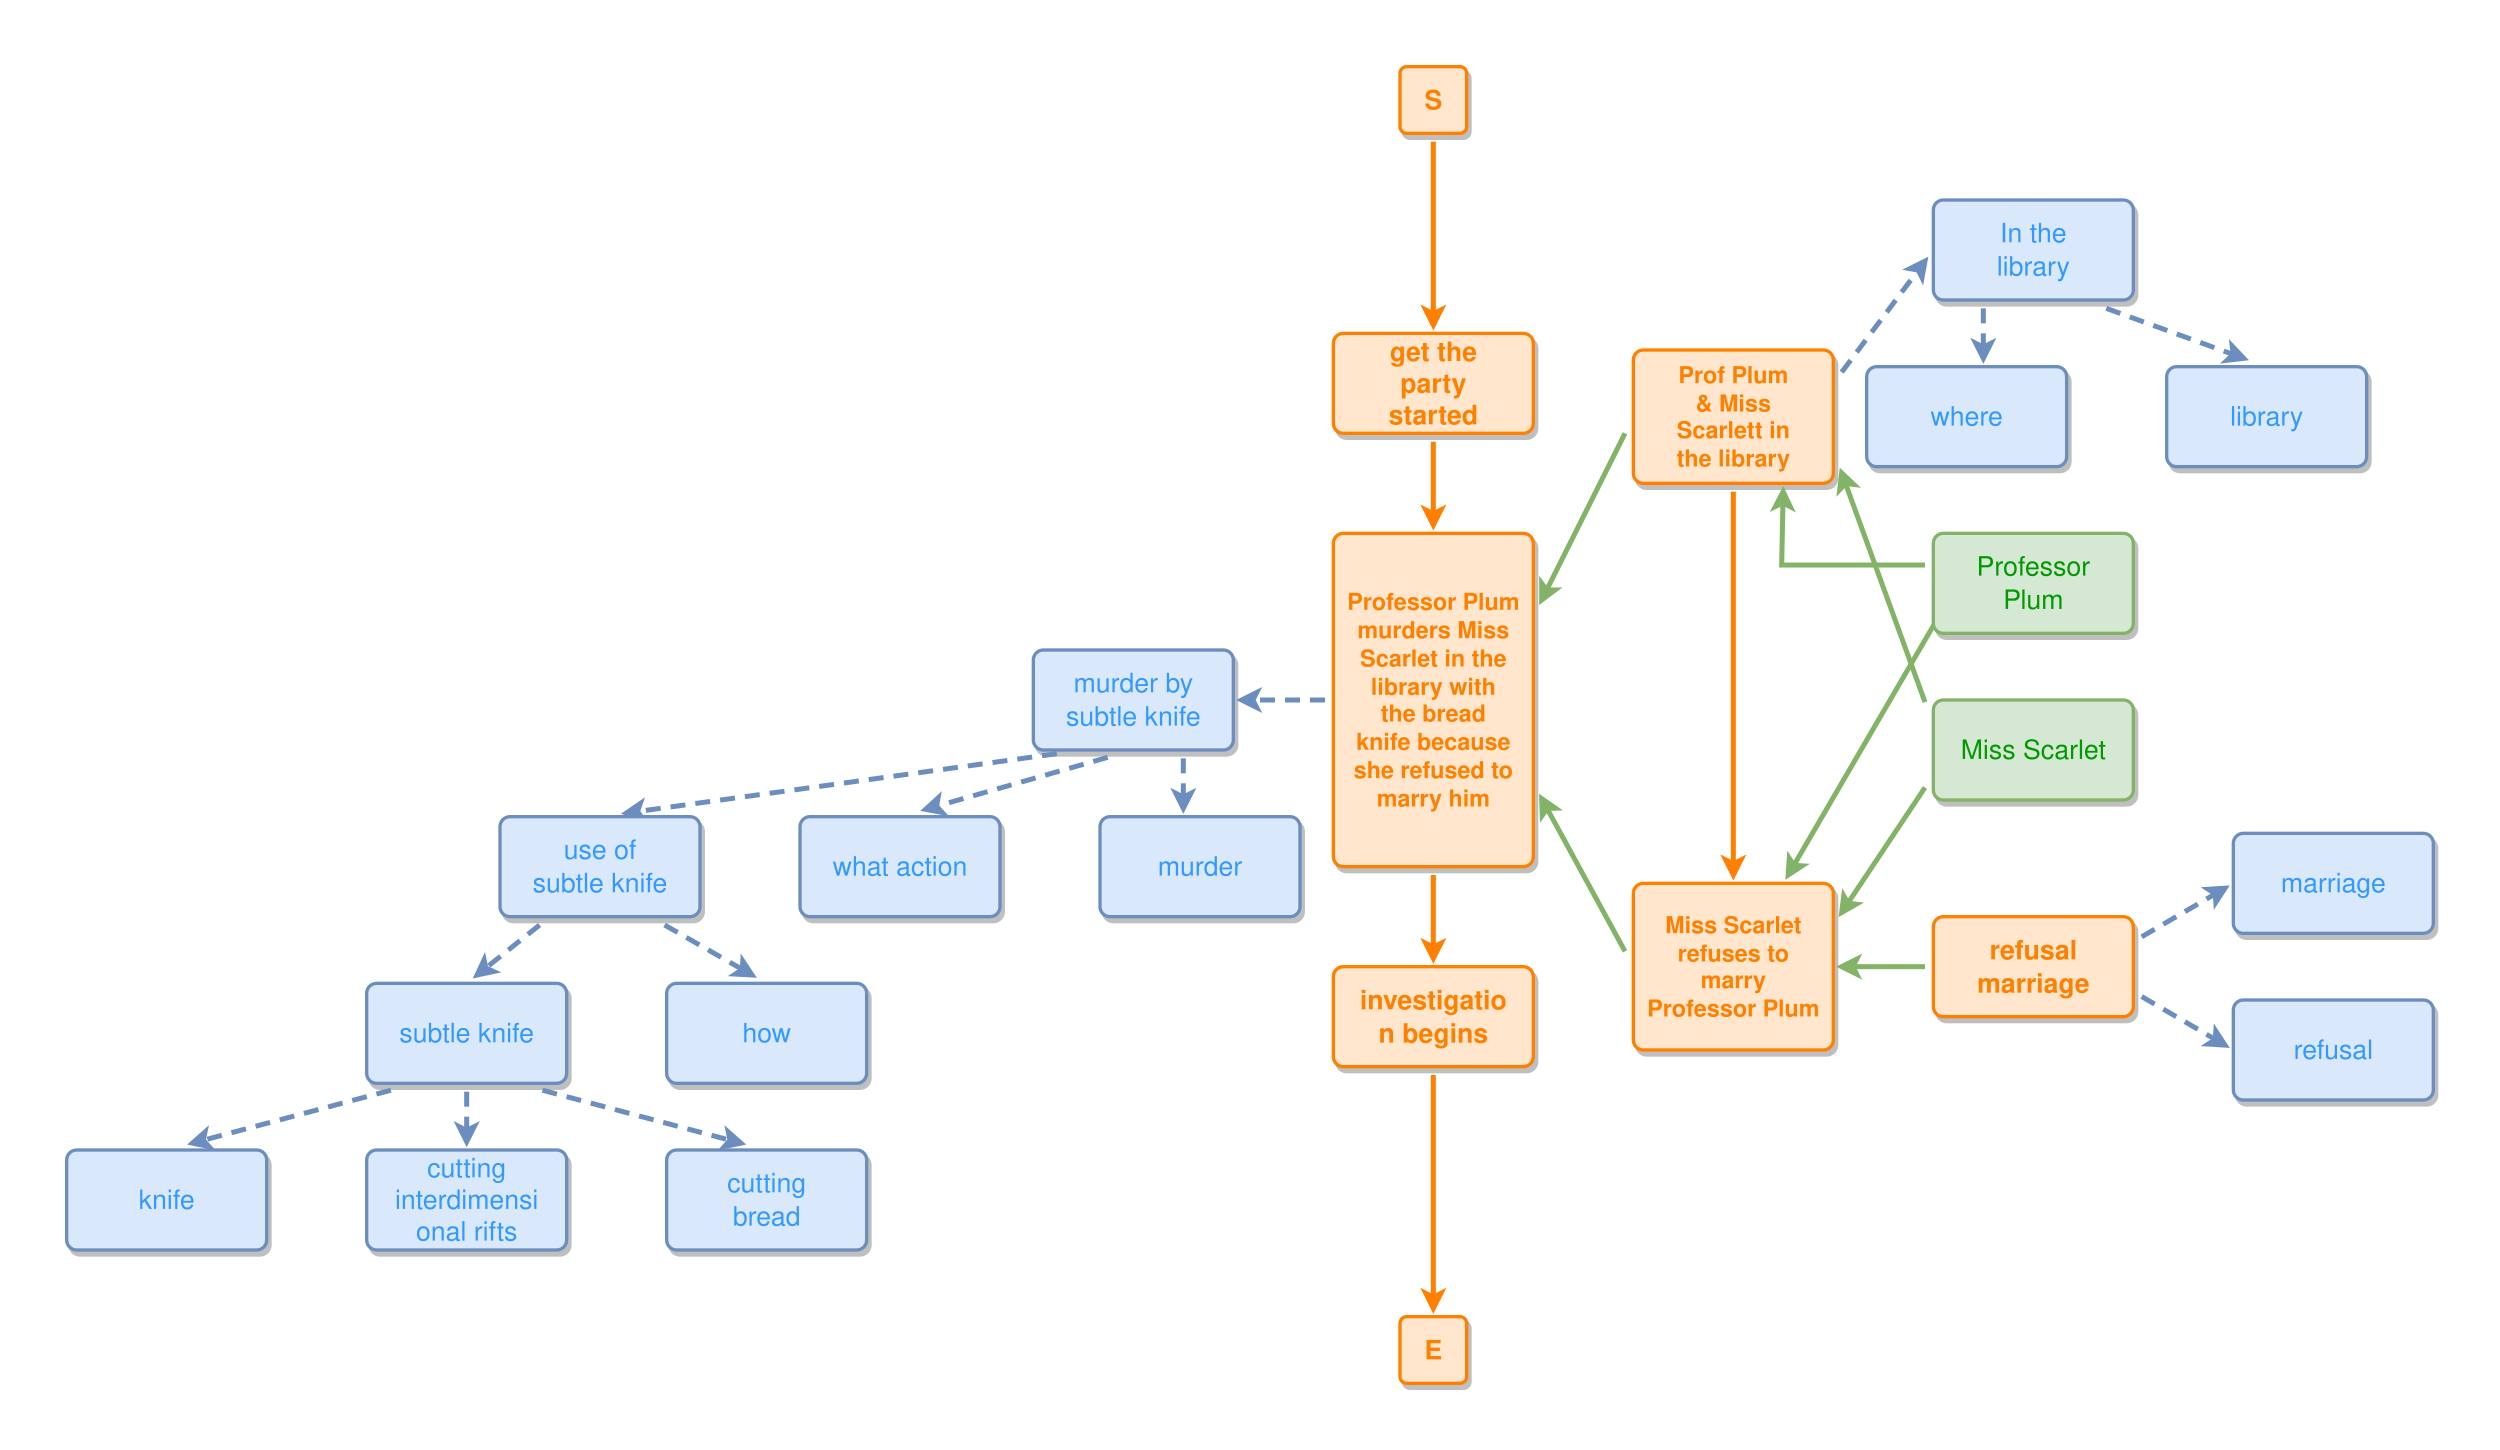
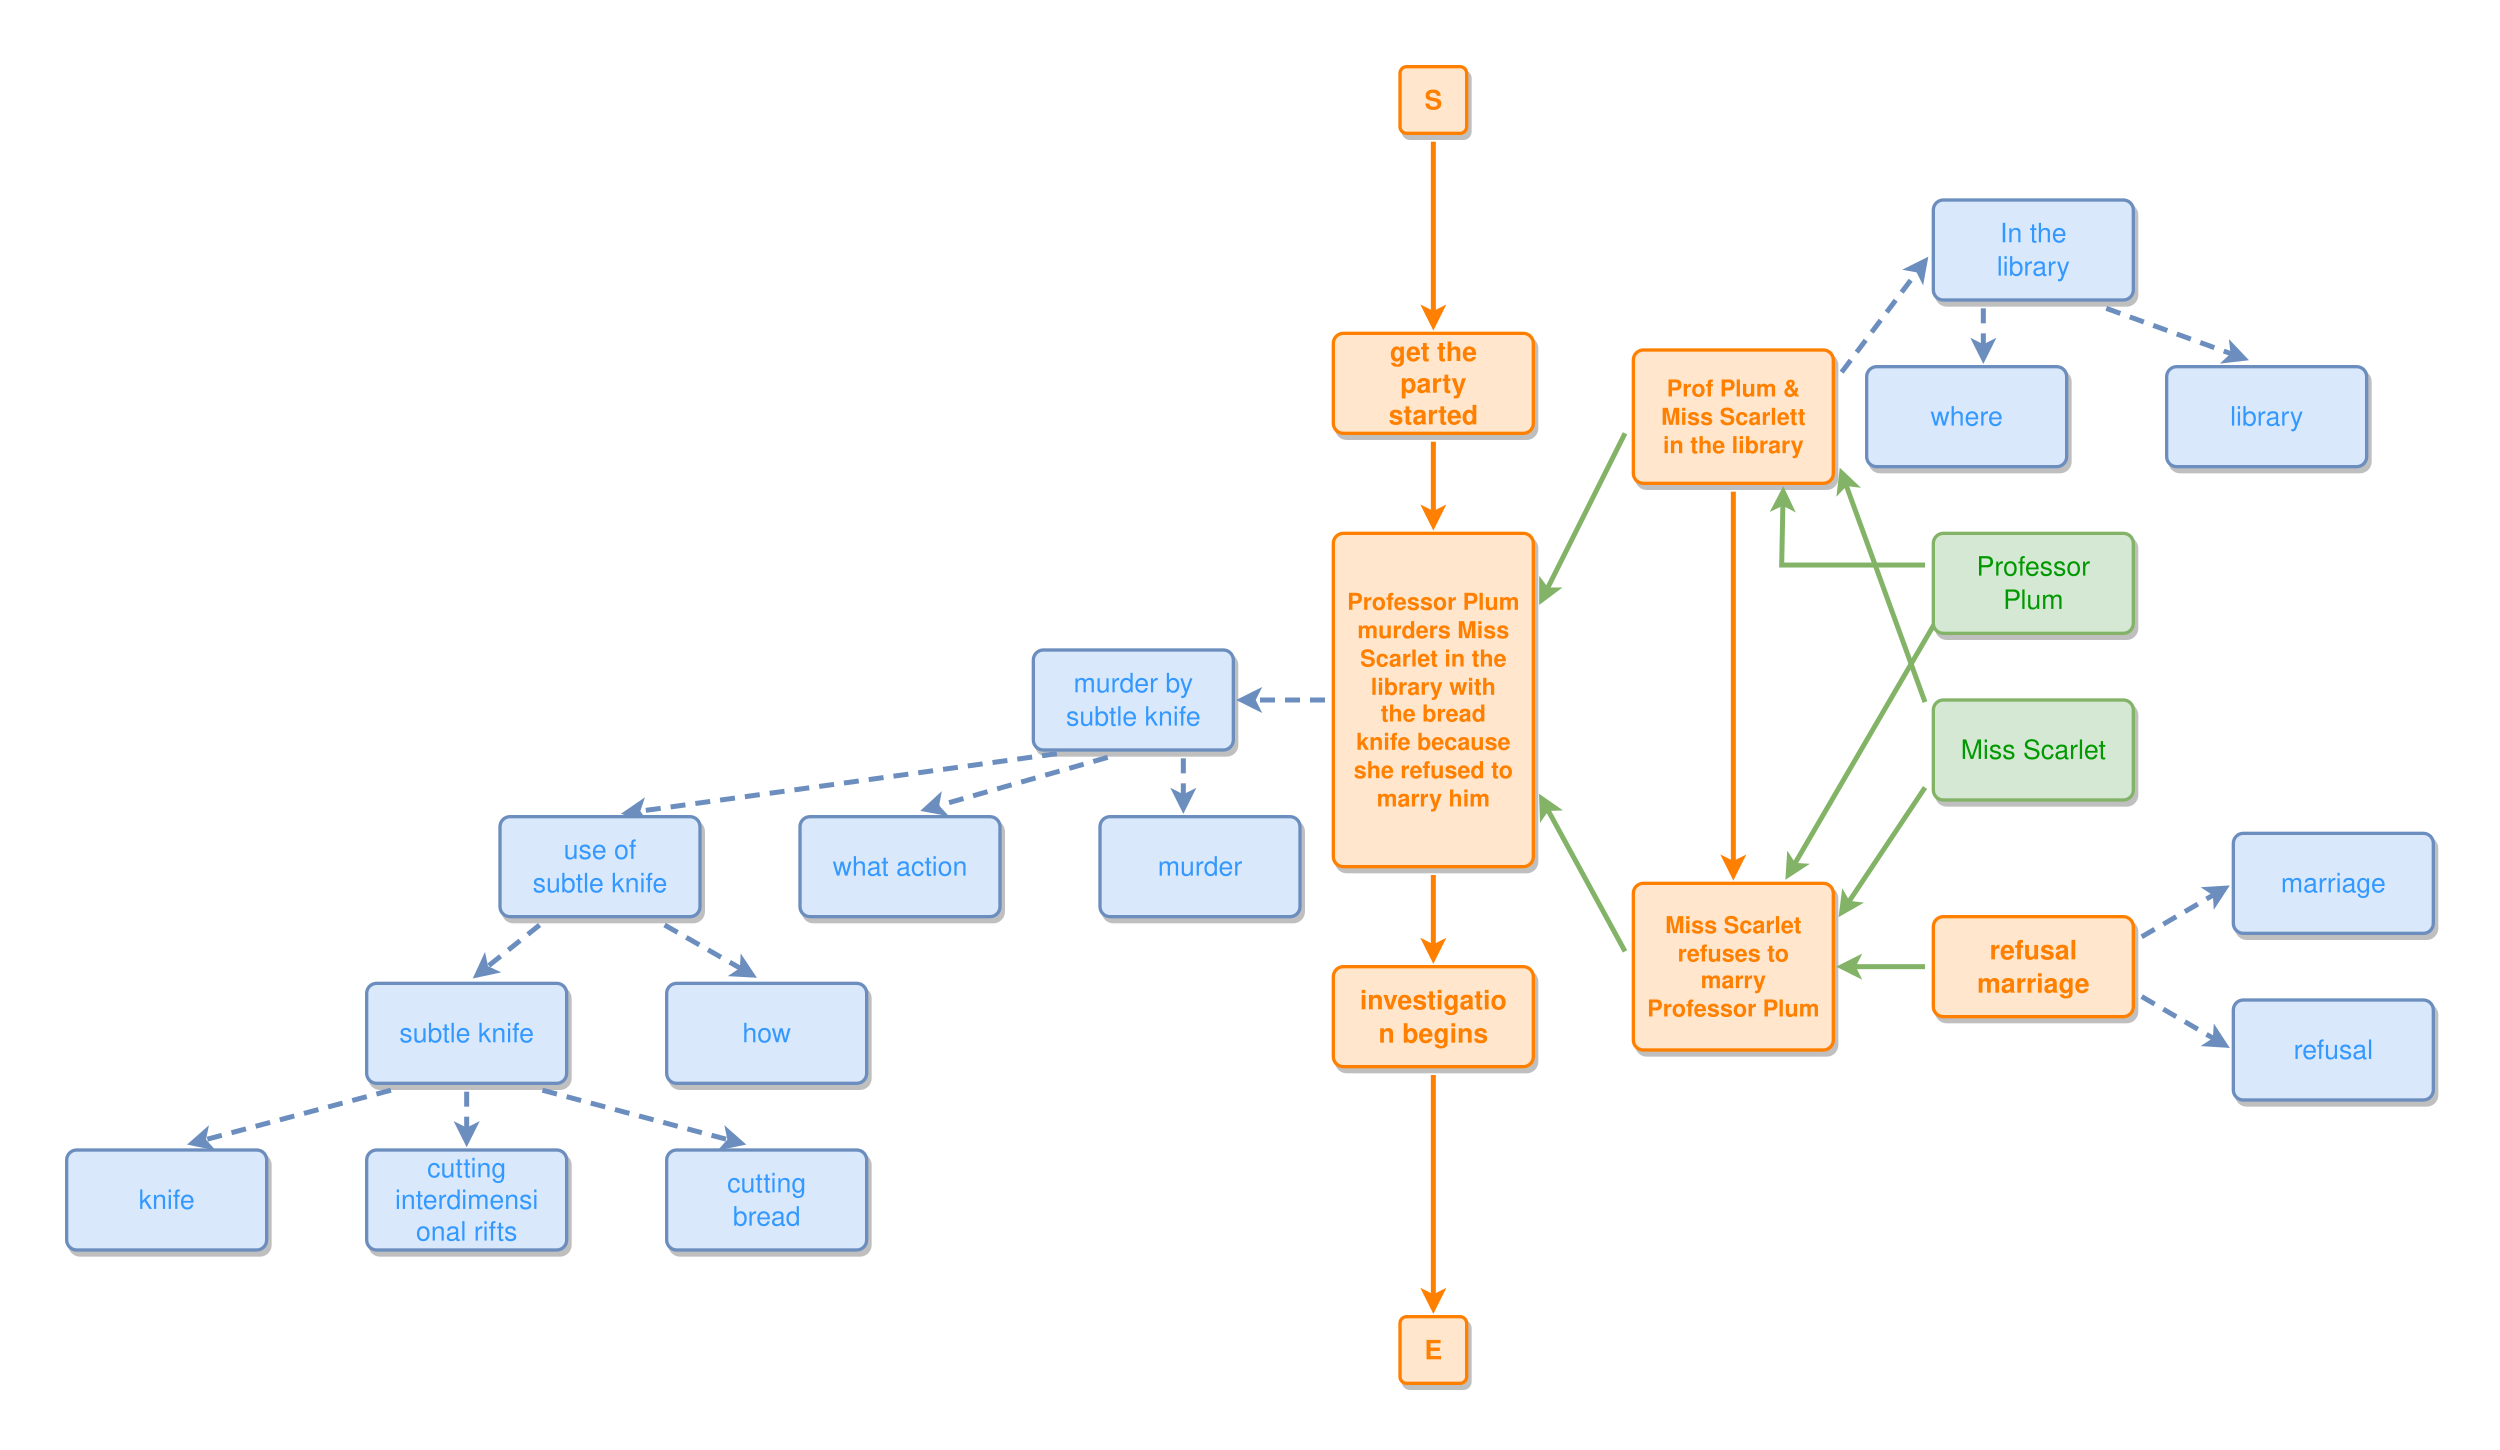
<svg xmlns="http://www.w3.org/2000/svg" width="1500" height="870" viewBox="0 0 1500 870">
  <defs>
  </defs>
  <g id="container-shells">
  </g>
  <g id="node-shadows">
    <rect x="800" y="200" width="120" height="60" rx="6" ry="6" fill="#000000" stroke="#000000" stroke-width="2" opacity="0.25" transform="translate(2,3)" />
    <rect x="400" y="590" width="120" height="60" rx="6" ry="6" fill="#000000" stroke="#000000" stroke-width="2" opacity="0.25" transform="translate(2,3)" />
    <rect x="220" y="690" width="120" height="60" rx="6" ry="6" fill="#000000" stroke="#000000" stroke-width="2" opacity="0.25" transform="translate(2,3)" />
    <rect x="400" y="690" width="120" height="60" rx="6" ry="6" fill="#000000" stroke="#000000" stroke-width="2" opacity="0.25" transform="translate(2,3)" />
    <rect x="980" y="210" width="120" height="80" rx="6" ry="6" fill="#000000" stroke="#000000" stroke-width="2" opacity="0.25" transform="translate(2,3)" />
    <rect x="1160" y="120" width="120" height="60" rx="6" ry="6" fill="#000000" stroke="#000000" stroke-width="2" opacity="0.25" transform="translate(2,3)" />
    <rect x="1120" y="220" width="120" height="60" rx="6" ry="6" fill="#000000" stroke="#000000" stroke-width="2" opacity="0.25" transform="translate(2,3)" />
    <rect x="1300" y="220" width="120" height="60" rx="6" ry="6" fill="#000000" stroke="#000000" stroke-width="2" opacity="0.25" transform="translate(2,3)" />
    <rect x="980" y="530" width="120" height="100" rx="6" ry="6" fill="#000000" stroke="#000000" stroke-width="2" opacity="0.25" transform="translate(2,3)" />
    <rect x="1160" y="550" width="120" height="60" rx="6" ry="6" fill="#000000" stroke="#000000" stroke-width="2" opacity="0.25" transform="translate(2,3)" />
    <rect x="1340" y="500" width="120" height="60" rx="6" ry="6" fill="#000000" stroke="#000000" stroke-width="2" opacity="0.25" transform="translate(2,3)" />
    <rect x="800" y="320" width="120" height="200" rx="6" ry="6" fill="#000000" stroke="#000000" stroke-width="2" opacity="0.25" transform="translate(2,3)" />
    <rect x="1340" y="600" width="120" height="60" rx="6" ry="6" fill="#000000" stroke="#000000" stroke-width="2" opacity="0.25" transform="translate(2,3)" />
    <rect x="1160" y="320" width="120" height="60" rx="6" ry="6" fill="#000000" stroke="#000000" stroke-width="2" opacity="0.25" transform="translate(2,3)" />
    <rect x="1160" y="420" width="120" height="60" rx="6" ry="6" fill="#000000" stroke="#000000" stroke-width="2" opacity="0.25" transform="translate(2,3)" />
    <rect x="840" y="40" width="40" height="40" rx="4" ry="4" fill="#000000" stroke="#000000" stroke-width="2" opacity="0.25" transform="translate(2,3)" />
    <rect x="840" y="790" width="40" height="40" rx="4" ry="4" fill="#000000" stroke="#000000" stroke-width="2" opacity="0.25" transform="translate(2,3)" />
    <rect x="800" y="580" width="120" height="60" rx="6" ry="6" fill="#000000" stroke="#000000" stroke-width="2" opacity="0.25" transform="translate(2,3)" />
    <rect x="620" y="390" width="120" height="60" rx="6" ry="6" fill="#000000" stroke="#000000" stroke-width="2" opacity="0.25" transform="translate(2,3)" />
    <rect x="300" y="490" width="120" height="60" rx="6" ry="6" fill="#000000" stroke="#000000" stroke-width="2" opacity="0.25" transform="translate(2,3)" />
    <rect x="220" y="590" width="120" height="60" rx="6" ry="6" fill="#000000" stroke="#000000" stroke-width="2" opacity="0.25" transform="translate(2,3)" />
    <rect x="40" y="690" width="120" height="60" rx="6" ry="6" fill="#000000" stroke="#000000" stroke-width="2" opacity="0.25" transform="translate(2,3)" />
    <rect x="480" y="490" width="120" height="60" rx="6" ry="6" fill="#000000" stroke="#000000" stroke-width="2" opacity="0.25" transform="translate(2,3)" />
    <rect x="660" y="490" width="120" height="60" rx="6" ry="6" fill="#000000" stroke="#000000" stroke-width="2" opacity="0.25" transform="translate(2,3)" />
  </g>
  <g id="edges">
    <g class="edge" data-edge-idx="0" data-edge-base="leadsto" data-edge-from="1" data-edge-to="2">
      <line x1="860.00" y1="265.00" x2="860.00" y2="308.25" stroke="#ff8000" stroke-width="3" />
      <path d="M 860.00 315.00 L 855.50 306.00 L 860.00 308.25 L 864.50 306.00 Z" fill="#ff8000" stroke="#ff8000" stroke-width="3" stroke-miterlimit="10" />
    </g>
    <g class="edge" data-edge-idx="1" data-edge-base="leadsto" data-edge-from="2" data-edge-to="3">
      <line x1="860.00" y1="525.00" x2="860.00" y2="568.25" stroke="#ff8000" stroke-width="3" />
      <path d="M 860.00 575.00 L 855.50 566.00 L 860.00 568.25 L 864.50 566.00 Z" fill="#ff8000" stroke="#ff8000" stroke-width="3" stroke-miterlimit="10" />
    </g>
    <g class="edge" data-edge-idx="2" data-edge-base="expresses" data-edge-from="2" data-edge-to="4">
      <line x1="795.00" y1="420.00" x2="751.75" y2="420.00" stroke="#6c8ebf" stroke-width="3" stroke-dasharray="9 6" />
      <path d="M 745.00 420.00 L 754.00 415.50 L 751.75 420.00 L 754.00 424.50 Z" fill="#6c8ebf" stroke="#6c8ebf" stroke-width="3" stroke-miterlimit="10" />
    </g>
    <g class="edge" data-edge-idx="3" data-edge-base="expresses" data-edge-from="4" data-edge-to="5">
      <line x1="634.15" y1="452.19" x2="382.54" y2="486.89" stroke="#6c8ebf" stroke-width="3" stroke-dasharray="9 6" />
      <path d="M 375.85 487.81 L 384.15 482.13 L 382.54 486.89 L 385.38 491.04 Z" fill="#6c8ebf" stroke="#6c8ebf" stroke-width="3" stroke-miterlimit="10" />
    </g>
    <g class="edge" data-edge-idx="4" data-edge-base="expresses" data-edge-from="5" data-edge-to="6">
      <line x1="323.75" y1="555.00" x2="291.52" y2="580.78" stroke="#6c8ebf" stroke-width="3" stroke-dasharray="9 6" />
      <path d="M 286.25 585.00 L 290.47 575.86 L 291.52 580.78 L 296.09 582.89 Z" fill="#6c8ebf" stroke="#6c8ebf" stroke-width="3" stroke-miterlimit="10" />
    </g>
    <g class="edge" data-edge-idx="5" data-edge-base="expresses" data-edge-from="6" data-edge-to="7">
      <line x1="234.54" y1="654.12" x2="121.98" y2="684.14" stroke="#6c8ebf" stroke-width="3" stroke-dasharray="9 6" />
      <path d="M 115.46 685.88 L 123.00 679.21 L 121.98 684.14 L 125.32 687.91 Z" fill="#6c8ebf" stroke="#6c8ebf" stroke-width="3" stroke-miterlimit="10" />
    </g>
    <g class="edge" data-edge-idx="6" data-edge-base="expresses" data-edge-from="4" data-edge-to="8">
      <line x1="664.62" y1="454.40" x2="561.87" y2="483.75" stroke="#6c8ebf" stroke-width="3" stroke-dasharray="9 6" />
      <path d="M 555.38 485.60 L 562.80 478.81 L 561.87 483.75 L 565.27 487.46 Z" fill="#6c8ebf" stroke="#6c8ebf" stroke-width="3" stroke-miterlimit="10" />
    </g>
    <g class="edge" data-edge-idx="7" data-edge-base="expresses" data-edge-from="4" data-edge-to="9">
      <line x1="710.00" y1="455.00" x2="710.00" y2="478.25" stroke="#6c8ebf" stroke-width="3" stroke-dasharray="9 6" />
      <path d="M 710.00 485.00 L 705.50 476.00 L 710.00 478.25 L 714.50 476.00 Z" fill="#6c8ebf" stroke="#6c8ebf" stroke-width="3" stroke-miterlimit="10" />
    </g>
    <g class="edge" data-edge-idx="8" data-edge-base="expresses" data-edge-from="5" data-edge-to="10">
      <line x1="398.75" y1="555.00" x2="445.39" y2="581.65" stroke="#6c8ebf" stroke-width="3" stroke-dasharray="9 6" />
      <path d="M 451.25 585.00 L 441.20 584.44 L 445.39 581.65 L 445.67 576.63 Z" fill="#6c8ebf" stroke="#6c8ebf" stroke-width="3" stroke-miterlimit="10" />
    </g>
    <g class="edge" data-edge-idx="9" data-edge-base="expresses" data-edge-from="6" data-edge-to="11">
      <line x1="280.00" y1="655.00" x2="280.00" y2="678.25" stroke="#6c8ebf" stroke-width="3" stroke-dasharray="9 6" />
      <path d="M 280.00 685.00 L 275.50 676.00 L 280.00 678.25 L 284.50 676.00 Z" fill="#6c8ebf" stroke="#6c8ebf" stroke-width="3" stroke-miterlimit="10" />
    </g>
    <g class="edge" data-edge-idx="10" data-edge-base="expresses" data-edge-from="6" data-edge-to="12">
      <line x1="325.46" y1="654.12" x2="438.02" y2="684.14" stroke="#6c8ebf" stroke-width="3" stroke-dasharray="9 6" />
      <path d="M 444.54 685.88 L 434.68 687.91 L 438.02 684.14 L 437.00 679.21 Z" fill="#6c8ebf" stroke="#6c8ebf" stroke-width="3" stroke-miterlimit="10" />
    </g>
    <g class="edge" data-edge-idx="11" data-edge-base="partof" data-edge-from="13" data-edge-to="2">
      <line x1="975.00" y1="260.00" x2="928.02" y2="353.96" stroke="#82b366" stroke-width="3" />
      <path d="M 925.00 360.00 L 925.00 349.94 L 928.02 353.96 L 933.05 353.96 Z" fill="#82b366" stroke="#82b366" stroke-width="3" stroke-miterlimit="10" />
    </g>
    <g class="edge" data-edge-idx="12" data-edge-base="expresses" data-edge-from="13" data-edge-to="14">
      <line x1="1105.00" y1="223.33" x2="1150.95" y2="162.07" stroke="#6c8ebf" stroke-width="3" stroke-dasharray="9 6" />
      <path d="M 1155.00 156.67 L 1153.20 166.57 L 1150.95 162.07 L 1146.00 161.17 Z" fill="#6c8ebf" stroke="#6c8ebf" stroke-width="3" stroke-miterlimit="10" />
    </g>
    <g class="edge" data-edge-idx="13" data-edge-base="expresses" data-edge-from="14" data-edge-to="15">
      <line x1="1190.00" y1="185.00" x2="1190.00" y2="208.25" stroke="#6c8ebf" stroke-width="3" stroke-dasharray="9 6" />
      <path d="M 1190.00 215.00 L 1185.50 206.00 L 1190.00 208.25 L 1194.50 206.00 Z" fill="#6c8ebf" stroke="#6c8ebf" stroke-width="3" stroke-miterlimit="10" />
    </g>
    <g class="edge" data-edge-idx="14" data-edge-base="expresses" data-edge-from="14" data-edge-to="16">
      <line x1="1263.75" y1="185.00" x2="1339.91" y2="212.69" stroke="#6c8ebf" stroke-width="3" stroke-dasharray="9 6" />
      <path d="M 1346.25 215.00 L 1336.25 216.15 L 1339.91 212.69 L 1339.33 207.70 Z" fill="#6c8ebf" stroke="#6c8ebf" stroke-width="3" stroke-miterlimit="10" />
    </g>
    <g class="edge" data-edge-idx="15" data-edge-base="partof" data-edge-from="17" data-edge-to="2">
      <line x1="975.00" y1="570.83" x2="928.23" y2="485.09" stroke="#82b366" stroke-width="3" />
      <path d="M 925.00 479.17 L 933.26 484.91 L 928.23 485.09 L 925.36 489.22 Z" fill="#82b366" stroke="#82b366" stroke-width="3" stroke-miterlimit="10" />
    </g>
    <g class="edge" data-edge-idx="16" data-edge-base="partof" data-edge-from="18" data-edge-to="17">
      <line x1="1155.00" y1="580.00" x2="1111.75" y2="580.00" stroke="#82b366" stroke-width="3" />
      <path d="M 1105.00 580.00 L 1114.00 575.50 L 1111.75 580.00 L 1114.00 584.50 Z" fill="#82b366" stroke="#82b366" stroke-width="3" stroke-miterlimit="10" />
    </g>
    <g class="edge" data-edge-idx="17" data-edge-base="expresses" data-edge-from="18" data-edge-to="19">
      <line x1="1285.00" y1="562.08" x2="1329.17" y2="536.32" stroke="#6c8ebf" stroke-width="3" stroke-dasharray="9 6" />
      <path d="M 1335.00 532.92 L 1329.49 541.34 L 1329.17 536.32 L 1324.96 533.56 Z" fill="#6c8ebf" stroke="#6c8ebf" stroke-width="3" stroke-miterlimit="10" />
    </g>
    <g class="edge" data-edge-idx="18" data-edge-base="expresses" data-edge-from="18" data-edge-to="20">
      <line x1="1285.00" y1="597.92" x2="1329.17" y2="623.68" stroke="#6c8ebf" stroke-width="3" stroke-dasharray="9 6" />
      <path d="M 1335.00 627.08 L 1324.96 626.44 L 1329.17 623.68 L 1329.49 618.66 Z" fill="#6c8ebf" stroke="#6c8ebf" stroke-width="3" stroke-miterlimit="10" />
    </g>
    <g class="edge" data-edge-idx="19" data-edge-base="leadsto" data-edge-from="13" data-edge-to="17">
      <line x1="1040.00" y1="295.00" x2="1040.00" y2="518.25" stroke="#ff8000" stroke-width="3" />
      <path d="M 1040.00 525.00 L 1035.50 516.00 L 1040.00 518.25 L 1044.50 516.00 Z" fill="#ff8000" stroke="#ff8000" stroke-width="3" stroke-miterlimit="10" />
    </g>
    <g class="edge" data-edge-idx="20" data-edge-base="partof" data-edge-from="21" data-edge-to="13">
      <polyline points="1155.00,339.00 1069,339 1069.76,301.75" fill="none" stroke="#82b366" stroke-width="3" />
      <path d="M 1069.90 295.00 L 1074.21 304.09 L 1069.76 301.75 L 1065.22 303.91 Z" fill="#82b366" stroke="#82b366" stroke-width="3" stroke-miterlimit="10" />
    </g>
    <g class="edge" data-edge-idx="21" data-edge-base="partof" data-edge-from="21" data-edge-to="17">
      <polyline points="1165.00,360.00 1169,360 1076.31,519.17" fill="none" stroke="#82b366" stroke-width="3" />
      <path d="M 1072.91 525.00 L 1073.55 514.96 L 1076.31 519.17 L 1081.33 519.49 Z" fill="#82b366" stroke="#82b366" stroke-width="3" stroke-miterlimit="10" />
    </g>
    <g class="edge" data-edge-idx="22" data-edge-base="partof" data-edge-from="22" data-edge-to="13">
      <line x1="1155.00" y1="421.25" x2="1107.31" y2="290.09" stroke="#82b366" stroke-width="3" />
      <path d="M 1105.00 283.75 L 1112.30 290.67 L 1107.31 290.09 L 1103.85 293.75 Z" fill="#82b366" stroke="#82b366" stroke-width="3" stroke-miterlimit="10" />
    </g>
    <g class="edge" data-edge-idx="23" data-edge-base="partof" data-edge-from="22" data-edge-to="17">
      <line x1="1155.00" y1="472.50" x2="1108.74" y2="541.88" stroke="#82b366" stroke-width="3" />
      <path d="M 1105.00 547.50 L 1106.25 537.52 L 1108.74 541.88 L 1113.74 542.51 Z" fill="#82b366" stroke="#82b366" stroke-width="3" stroke-miterlimit="10" />
    </g>
    <g class="edge" data-edge-idx="24" data-edge-base="leadsto" data-edge-from="23" data-edge-to="1">
      <line x1="860.00" y1="85.00" x2="860.00" y2="188.25" stroke="#ff8000" stroke-width="3" />
      <path d="M 860.00 195.00 L 855.50 186.00 L 860.00 188.25 L 864.50 186.00 Z" fill="#ff8000" stroke="#ff8000" stroke-width="3" stroke-miterlimit="10" />
    </g>
    <g class="edge" data-edge-idx="25" data-edge-base="leadsto" data-edge-from="3" data-edge-to="24">
      <line x1="860.00" y1="645.00" x2="860.00" y2="778.25" stroke="#ff8000" stroke-width="3" />
      <path d="M 860.00 785.00 L 855.50 776.00 L 860.00 778.25 L 864.50 776.00 Z" fill="#ff8000" stroke="#ff8000" stroke-width="3" stroke-miterlimit="10" />
    </g>
  </g>
  <g id="nodes">
    <rect x="800" y="200" width="120" height="60" rx="6" ry="6" fill="#ffe6cc" stroke="#ff8000" stroke-width="2" />
    <text x="860" y="211" text-anchor="middle" dominant-baseline="middle" font-family="Helvetica,Inter,Segoe UI,Arial" font-size="16" font-weight="bold" fill="#ff8000">get the</text>
    <text x="860" y="230" text-anchor="middle" dominant-baseline="middle" font-family="Helvetica,Inter,Segoe UI,Arial" font-size="16" font-weight="bold" fill="#ff8000">party</text>
    <text x="860" y="249" text-anchor="middle" dominant-baseline="middle" font-family="Helvetica,Inter,Segoe UI,Arial" font-size="16" font-weight="bold" fill="#ff8000">started</text>
    <rect x="400" y="590" width="120" height="60" rx="6" ry="6" fill="#dae8fc" stroke="#6c8ebf" stroke-width="2" />
    <text x="460" y="620" text-anchor="middle" dominant-baseline="middle" font-family="Helvetica,Inter,Segoe UI,Arial" font-size="16" font-weight="normal" fill="#3399ff">how</text>
    <rect x="220" y="690" width="120" height="60" rx="6" ry="6" fill="#dae8fc" stroke="#6c8ebf" stroke-width="2" />
    <text x="280" y="701" text-anchor="middle" dominant-baseline="middle" font-family="Helvetica,Inter,Segoe UI,Arial" font-size="16" font-weight="normal" fill="#3399ff">cutting</text>
    <text x="280" y="720" text-anchor="middle" dominant-baseline="middle" font-family="Helvetica,Inter,Segoe UI,Arial" font-size="16" font-weight="normal" fill="#3399ff">interdimensi</text>
    <text x="280" y="739" text-anchor="middle" dominant-baseline="middle" font-family="Helvetica,Inter,Segoe UI,Arial" font-size="16" font-weight="normal" fill="#3399ff">onal rifts</text>
    <rect x="400" y="690" width="120" height="60" rx="6" ry="6" fill="#dae8fc" stroke="#6c8ebf" stroke-width="2" />
    <text x="460" y="710" text-anchor="middle" dominant-baseline="middle" font-family="Helvetica,Inter,Segoe UI,Arial" font-size="16" font-weight="normal" fill="#3399ff">cutting</text>
    <text x="460" y="730" text-anchor="middle" dominant-baseline="middle" font-family="Helvetica,Inter,Segoe UI,Arial" font-size="16" font-weight="normal" fill="#3399ff">bread</text>
    <rect x="980" y="210" width="120" height="80" rx="6" ry="6" fill="#ffe6cc" stroke="#ff8000" stroke-width="2" />
-     <text x="1040" y="225" text-anchor="middle" dominant-baseline="middle" font-family="Helvetica,Inter,Segoe UI,Arial" font-size="14" font-weight="bold" fill="#ff8000">Prof Plum</text>
-     <text x="1040" y="242" text-anchor="middle" dominant-baseline="middle" font-family="Helvetica,Inter,Segoe UI,Arial" font-size="14" font-weight="bold" fill="#ff8000">&amp; Miss</text>
-     <text x="1040" y="258" text-anchor="middle" dominant-baseline="middle" font-family="Helvetica,Inter,Segoe UI,Arial" font-size="14" font-weight="bold" fill="#ff8000">Scarlett in</text>
-     <text x="1040" y="275" text-anchor="middle" dominant-baseline="middle" font-family="Helvetica,Inter,Segoe UI,Arial" font-size="14" font-weight="bold" fill="#ff8000">the library</text>
+     <text x="1040" y="233" text-anchor="middle" dominant-baseline="middle" font-family="Helvetica,Inter,Segoe UI,Arial" font-size="14" font-weight="bold" fill="#ff8000">Prof Plum &amp;</text>
+     <text x="1040" y="250" text-anchor="middle" dominant-baseline="middle" font-family="Helvetica,Inter,Segoe UI,Arial" font-size="14" font-weight="bold" fill="#ff8000">Miss Scarlett</text>
+     <text x="1040" y="267" text-anchor="middle" dominant-baseline="middle" font-family="Helvetica,Inter,Segoe UI,Arial" font-size="14" font-weight="bold" fill="#ff8000">in the library</text>
    <rect x="1160" y="120" width="120" height="60" rx="6" ry="6" fill="#dae8fc" stroke="#6c8ebf" stroke-width="2" />
    <text x="1220" y="140" text-anchor="middle" dominant-baseline="middle" font-family="Helvetica,Inter,Segoe UI,Arial" font-size="16" font-weight="normal" fill="#3399ff">In the</text>
    <text x="1220" y="160" text-anchor="middle" dominant-baseline="middle" font-family="Helvetica,Inter,Segoe UI,Arial" font-size="16" font-weight="normal" fill="#3399ff">library</text>
    <rect x="1120" y="220" width="120" height="60" rx="6" ry="6" fill="#dae8fc" stroke="#6c8ebf" stroke-width="2" />
    <text x="1180" y="250" text-anchor="middle" dominant-baseline="middle" font-family="Helvetica,Inter,Segoe UI,Arial" font-size="16" font-weight="normal" fill="#3399ff">where</text>
    <rect x="1300" y="220" width="120" height="60" rx="6" ry="6" fill="#dae8fc" stroke="#6c8ebf" stroke-width="2" />
    <text x="1360" y="250" text-anchor="middle" dominant-baseline="middle" font-family="Helvetica,Inter,Segoe UI,Arial" font-size="16" font-weight="normal" fill="#3399ff">library</text>
    <rect x="980" y="530" width="120" height="100" rx="6" ry="6" fill="#ffe6cc" stroke="#ff8000" stroke-width="2" />
    <text x="1040" y="555" text-anchor="middle" dominant-baseline="middle" font-family="Helvetica,Inter,Segoe UI,Arial" font-size="14" font-weight="bold" fill="#ff8000">Miss Scarlet</text>
    <text x="1040" y="572" text-anchor="middle" dominant-baseline="middle" font-family="Helvetica,Inter,Segoe UI,Arial" font-size="14" font-weight="bold" fill="#ff8000">refuses to</text>
    <text x="1040" y="588" text-anchor="middle" dominant-baseline="middle" font-family="Helvetica,Inter,Segoe UI,Arial" font-size="14" font-weight="bold" fill="#ff8000">marry</text>
    <text x="1040" y="605" text-anchor="middle" dominant-baseline="middle" font-family="Helvetica,Inter,Segoe UI,Arial" font-size="14" font-weight="bold" fill="#ff8000">Professor Plum</text>
    <rect x="1160" y="550" width="120" height="60" rx="6" ry="6" fill="#ffe6cc" stroke="#ff8000" stroke-width="2" />
    <text x="1220" y="570" text-anchor="middle" dominant-baseline="middle" font-family="Helvetica,Inter,Segoe UI,Arial" font-size="16" font-weight="bold" fill="#ff8000">refusal</text>
    <text x="1220" y="590" text-anchor="middle" dominant-baseline="middle" font-family="Helvetica,Inter,Segoe UI,Arial" font-size="16" font-weight="bold" fill="#ff8000">marriage</text>
    <rect x="1340" y="500" width="120" height="60" rx="6" ry="6" fill="#dae8fc" stroke="#6c8ebf" stroke-width="2" />
    <text x="1400" y="530" text-anchor="middle" dominant-baseline="middle" font-family="Helvetica,Inter,Segoe UI,Arial" font-size="16" font-weight="normal" fill="#3399ff">marriage</text>
    <rect x="800" y="320" width="120" height="200" rx="6" ry="6" fill="#ffe6cc" stroke="#ff8000" stroke-width="2" />
    <text x="860" y="361" text-anchor="middle" dominant-baseline="middle" font-family="Helvetica,Inter,Segoe UI,Arial" font-size="14" font-weight="bold" fill="#ff8000">Professor Plum</text>
    <text x="860" y="378" text-anchor="middle" dominant-baseline="middle" font-family="Helvetica,Inter,Segoe UI,Arial" font-size="14" font-weight="bold" fill="#ff8000">murders Miss</text>
    <text x="860" y="395" text-anchor="middle" dominant-baseline="middle" font-family="Helvetica,Inter,Segoe UI,Arial" font-size="14" font-weight="bold" fill="#ff8000">Scarlet in the</text>
    <text x="860" y="412" text-anchor="middle" dominant-baseline="middle" font-family="Helvetica,Inter,Segoe UI,Arial" font-size="14" font-weight="bold" fill="#ff8000">library with</text>
    <text x="860" y="428" text-anchor="middle" dominant-baseline="middle" font-family="Helvetica,Inter,Segoe UI,Arial" font-size="14" font-weight="bold" fill="#ff8000">the bread</text>
    <text x="860" y="445" text-anchor="middle" dominant-baseline="middle" font-family="Helvetica,Inter,Segoe UI,Arial" font-size="14" font-weight="bold" fill="#ff8000">knife because</text>
    <text x="860" y="462" text-anchor="middle" dominant-baseline="middle" font-family="Helvetica,Inter,Segoe UI,Arial" font-size="14" font-weight="bold" fill="#ff8000">she refused to</text>
    <text x="860" y="479" text-anchor="middle" dominant-baseline="middle" font-family="Helvetica,Inter,Segoe UI,Arial" font-size="14" font-weight="bold" fill="#ff8000">marry him</text>
    <rect x="1340" y="600" width="120" height="60" rx="6" ry="6" fill="#dae8fc" stroke="#6c8ebf" stroke-width="2" />
    <text x="1400" y="630" text-anchor="middle" dominant-baseline="middle" font-family="Helvetica,Inter,Segoe UI,Arial" font-size="16" font-weight="normal" fill="#3399ff">refusal</text>
    <rect x="1160" y="320" width="120" height="60" rx="6" ry="6" fill="#d5e8d4" stroke="#82b366" stroke-width="2" />
    <text x="1220" y="340" text-anchor="middle" dominant-baseline="middle" font-family="Helvetica,Inter,Segoe UI,Arial" font-size="16" font-weight="normal" fill="#009900">Professor</text>
    <text x="1220" y="360" text-anchor="middle" dominant-baseline="middle" font-family="Helvetica,Inter,Segoe UI,Arial" font-size="16" font-weight="normal" fill="#009900">Plum</text>
    <rect x="1160" y="420" width="120" height="60" rx="6" ry="6" fill="#d5e8d4" stroke="#82b366" stroke-width="2" />
    <text x="1220" y="450" text-anchor="middle" dominant-baseline="middle" font-family="Helvetica,Inter,Segoe UI,Arial" font-size="16" font-weight="normal" fill="#009900">Miss Scarlet</text>
    <rect x="840" y="40" width="40" height="40" rx="4" ry="4" fill="#ffe6cc" stroke="#ff8000" stroke-width="2" />
    <text x="860" y="60" text-anchor="middle" dominant-baseline="middle" font-family="Helvetica,Inter,Segoe UI,Arial" font-size="16" font-weight="bold" fill="#ff8000">S</text>
    <rect x="840" y="790" width="40" height="40" rx="4" ry="4" fill="#ffe6cc" stroke="#ff8000" stroke-width="2" />
    <text x="860" y="810" text-anchor="middle" dominant-baseline="middle" font-family="Helvetica,Inter,Segoe UI,Arial" font-size="16" font-weight="bold" fill="#ff8000">E</text>
    <rect x="800" y="580" width="120" height="60" rx="6" ry="6" fill="#ffe6cc" stroke="#ff8000" stroke-width="2" />
    <text x="860" y="600" text-anchor="middle" dominant-baseline="middle" font-family="Helvetica,Inter,Segoe UI,Arial" font-size="16" font-weight="bold" fill="#ff8000">investigatio</text>
    <text x="860" y="620" text-anchor="middle" dominant-baseline="middle" font-family="Helvetica,Inter,Segoe UI,Arial" font-size="16" font-weight="bold" fill="#ff8000">n begins</text>
    <rect x="620" y="390" width="120" height="60" rx="6" ry="6" fill="#dae8fc" stroke="#6c8ebf" stroke-width="2" />
    <text x="680" y="410" text-anchor="middle" dominant-baseline="middle" font-family="Helvetica,Inter,Segoe UI,Arial" font-size="16" font-weight="normal" fill="#3399ff">murder by</text>
    <text x="680" y="430" text-anchor="middle" dominant-baseline="middle" font-family="Helvetica,Inter,Segoe UI,Arial" font-size="16" font-weight="normal" fill="#3399ff">subtle knife</text>
    <rect x="300" y="490" width="120" height="60" rx="6" ry="6" fill="#dae8fc" stroke="#6c8ebf" stroke-width="2" />
    <text x="360" y="510" text-anchor="middle" dominant-baseline="middle" font-family="Helvetica,Inter,Segoe UI,Arial" font-size="16" font-weight="normal" fill="#3399ff">use of</text>
    <text x="360" y="530" text-anchor="middle" dominant-baseline="middle" font-family="Helvetica,Inter,Segoe UI,Arial" font-size="16" font-weight="normal" fill="#3399ff">subtle knife</text>
    <rect x="220" y="590" width="120" height="60" rx="6" ry="6" fill="#dae8fc" stroke="#6c8ebf" stroke-width="2" />
    <text x="280" y="620" text-anchor="middle" dominant-baseline="middle" font-family="Helvetica,Inter,Segoe UI,Arial" font-size="16" font-weight="normal" fill="#3399ff">subtle knife</text>
    <rect x="40" y="690" width="120" height="60" rx="6" ry="6" fill="#dae8fc" stroke="#6c8ebf" stroke-width="2" />
    <text x="100" y="720" text-anchor="middle" dominant-baseline="middle" font-family="Helvetica,Inter,Segoe UI,Arial" font-size="16" font-weight="normal" fill="#3399ff">knife</text>
    <rect x="480" y="490" width="120" height="60" rx="6" ry="6" fill="#dae8fc" stroke="#6c8ebf" stroke-width="2" />
    <text x="540" y="520" text-anchor="middle" dominant-baseline="middle" font-family="Helvetica,Inter,Segoe UI,Arial" font-size="16" font-weight="normal" fill="#3399ff">what action</text>
    <rect x="660" y="490" width="120" height="60" rx="6" ry="6" fill="#dae8fc" stroke="#6c8ebf" stroke-width="2" />
    <text x="720" y="520" text-anchor="middle" dominant-baseline="middle" font-family="Helvetica,Inter,Segoe UI,Arial" font-size="16" font-weight="normal" fill="#3399ff">murder</text>
  </g>
</svg>
